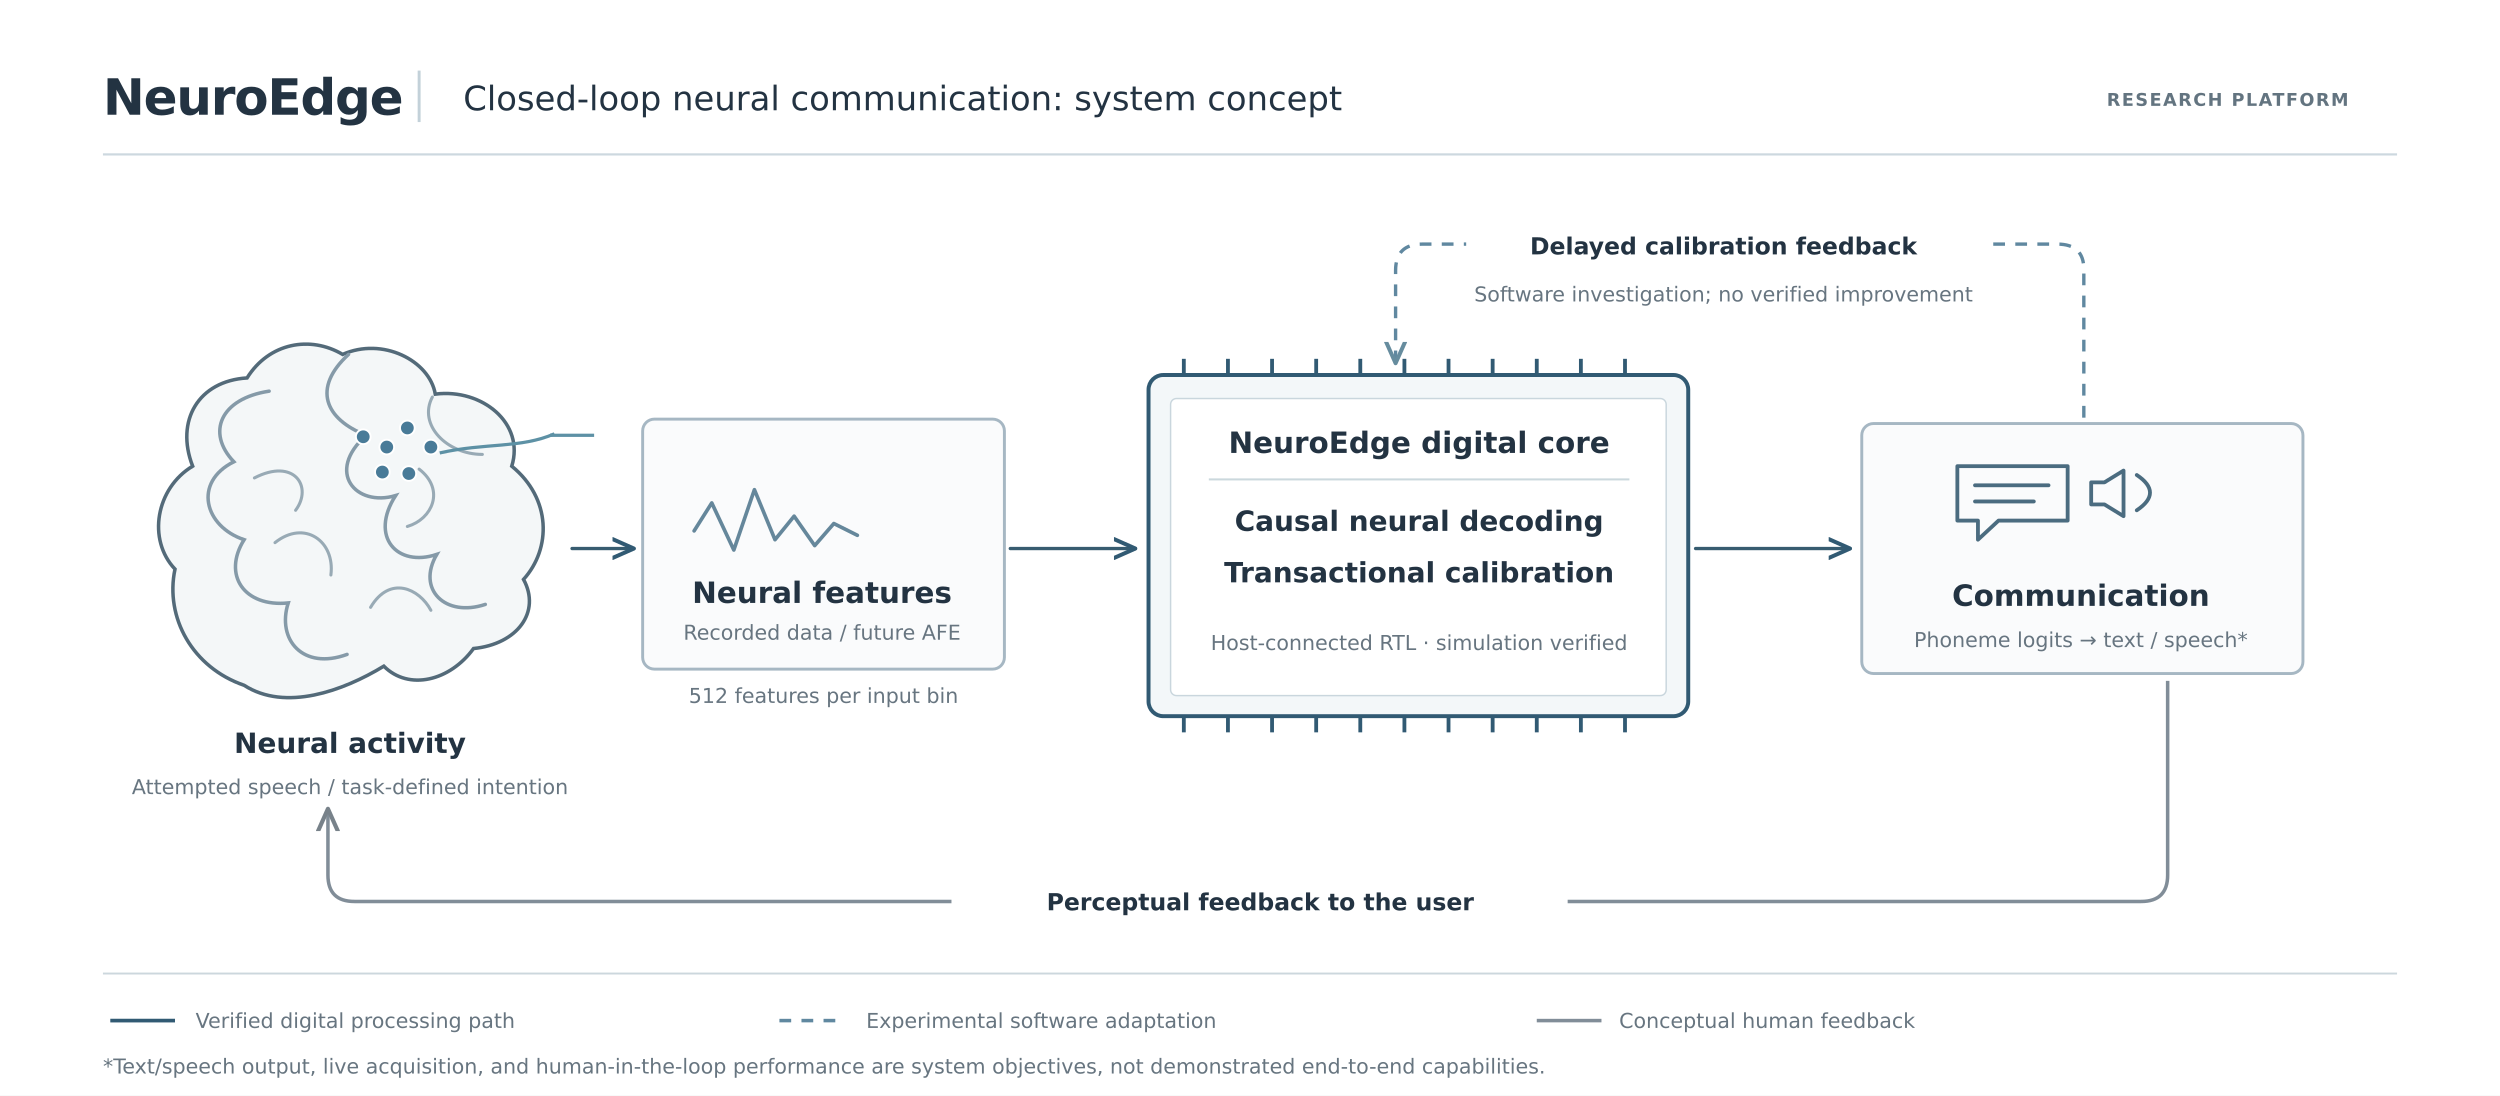
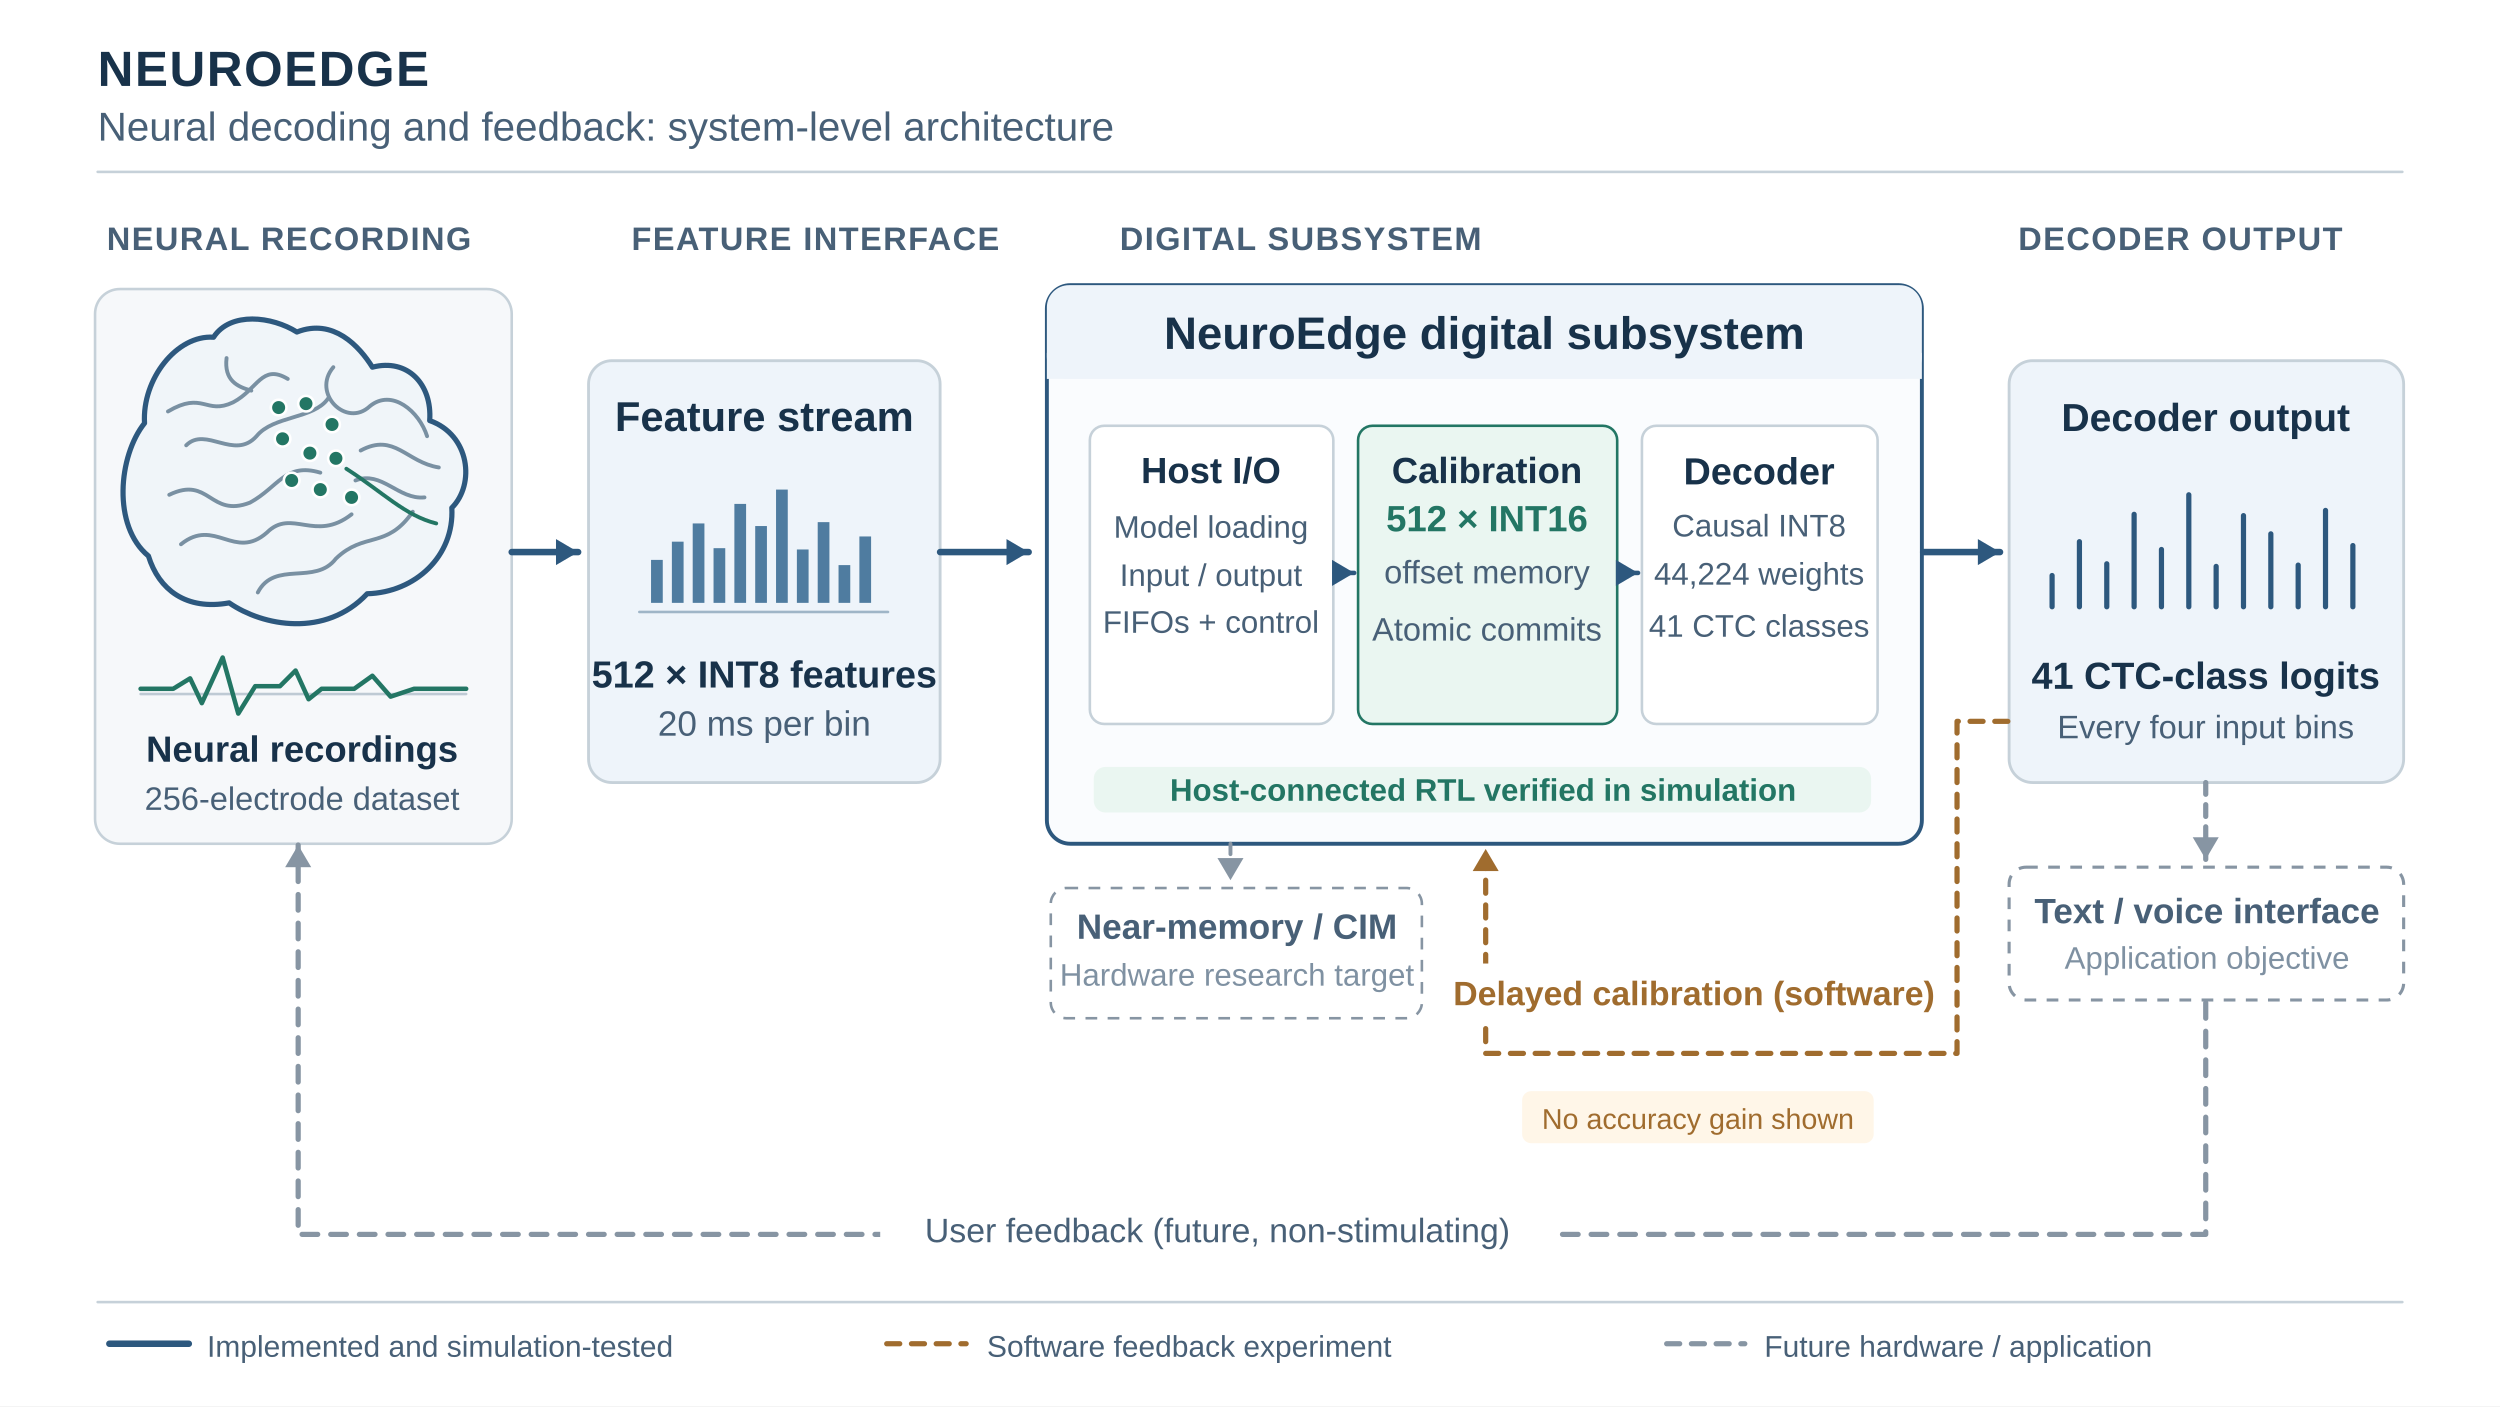
- <svg xmlns="http://www.w3.org/2000/svg" width="1700" height="745" viewBox="0 0 1700 745" role="img" aria-labelledby="title desc">
-   <defs>
-     <marker id="arr" viewBox="0 0 10 10" refX="9" refY="5" markerWidth="7" markerHeight="7" orient="auto-start-reverse">
-       <path d="M0 1 L9 5 L0 9" fill="none" stroke="#315a73" stroke-width="1.7" stroke-linecap="round" stroke-linejoin="round" />
-     </marker>
-     <marker id="arrf" viewBox="0 0 10 10" refX="9" refY="5" markerWidth="7" markerHeight="7" orient="auto-start-reverse">
-       <path d="M0 1 L9 5 L0 9" fill="none" stroke="#668c9e" stroke-width="1.7" stroke-linecap="round" stroke-linejoin="round" />
-     </marker>
-     <marker id="arrg" viewBox="0 0 10 10" refX="9" refY="5" markerWidth="7" markerHeight="7" orient="auto-start-reverse">
-       <path d="M0 1 L9 5 L0 9" fill="none" stroke="#78828a" stroke-width="1.7" stroke-linecap="round" stroke-linejoin="round" />
-     </marker>
-     <style>
-   text {font-family: 'DejaVu Sans', 'Liberation Sans', Arial, sans-serif; fill:#233342;}
-   .head {font-size:34px;font-weight:700;letter-spacing:-0.8px;}
-   .subtitle {font-size:18px;fill:#5a6a74;}
-   .section {font-size:20px;font-weight:700;}
-   .section2 {font-size:19px;font-weight:650;}
-   .body {font-size:17px;fill:#425663;}
-   .small {font-size:14px;fill:#677580;}
-   .micro {font-size:12px;fill:#637480;letter-spacing:1px;font-weight:600;}
-   .loop {font-size:16px;font-weight:600;}
-   .stroke {fill:none;stroke:#375c70;stroke-width:2.3;stroke-linejoin:round;stroke-linecap:round;}
-  </style>
-   </defs>
-   <rect width="1700" height="745" fill="#ffffff" />
-   <text x="70" y="78" class="head">NeuroEdge</text>
-   <rect x="284" y="48" width="2" height="35" fill="#c3d1d9" />
-   <text x="315" y="75" font-size="23" fill="#344c5e">Closed-loop neural communication: system concept</text>
-   <text x="1597" y="72" class="micro" text-anchor="end">RESEARCH PLATFORM</text>
-   <line x1="70" y1="105" x2="1630" y2="105" stroke="#cdd8df" stroke-width="1.5" />
-   <g transform="translate(75,221)">
-     <path d="M91 245 C56 233 37 199 44 166 C25 146 31 111 56 96 C44 65 60 38 93 36 C108 12 136 7 158 20 C185 8 217 24 221 47 C253 43 282 67 273 96 C300 118 300 152 281 173 C293 195 277 217 247 220 C231 242 203 249 186 232 C158 249 119 263 91 245 Z" fill="#f4f7f8" stroke="#536a79" stroke-width="2.4" />
-     <path d="M108 45 C75 50 65 73 84 93 C56 107 64 137 91 146 C76 170 91 192 121 189 C113 214 131 235 161 224" fill="none" stroke="#859aa8" stroke-width="2.4" stroke-linecap="round" />
-     <path d="M162 20 C137 43 146 64 174 75 C146 100 167 124 194 116 C176 144 195 165 222 156 C208 180 228 199 255 190" fill="none" stroke="#859aa8" stroke-width="2.4" stroke-linecap="round" />
-     <path d="M219 49 C209 68 229 88 253 88 M98 104 C125 90 138 110 126 126 M112 148 C132 132 153 147 150 170 M177 192 C190 170 210 179 218 194 M210 98 C228 112 219 132 202 137" fill="none" stroke="#98aab5" stroke-width="2.1" stroke-linecap="round" />
-     <g fill="#497b98" stroke="#fff" stroke-width="1.3">
-       <circle cx="172" cy="76" r="5" />
-       <circle cx="188" cy="83" r="5" />
-       <circle cx="202" cy="70" r="5" />
-       <circle cx="218" cy="83" r="5" />
-       <circle cx="185" cy="100" r="5" />
-       <circle cx="203" cy="101" r="5" />
-     </g>
-     <path d="M224 87 C255 80 279 84 302 74" stroke="#5d91a5" stroke-width="2.2" fill="none" />
-     <path d="M299 75 h30" stroke="#5d91a5" stroke-width="2.2" fill="none" />
-   </g>
-   <text x="238" y="512" class="section2" text-anchor="middle">Neural activity</text>
-   <text x="238" y="540" class="small" text-anchor="middle">Attempted speech / task-defined intention</text>
-   <rect x="437" y="285" width="246" height="170" rx="8" fill="#fafbfc" stroke="#a6b7c3" stroke-width="2" />
-   <path d="M472 361 l12 -19 15 32 14 -41 14 34 13 -16 14 20 13 -15 16 8" fill="none" stroke="#65879b" stroke-width="2.5" stroke-linecap="round" stroke-linejoin="round" />
-   <text x="559" y="410" class="section" text-anchor="middle">Neural features</text>
-   <text x="559" y="435" class="small" text-anchor="middle">Recorded data / future AFE</text>
-   <text x="560" y="478" class="small" text-anchor="middle">512 features per input bin</text>
-   <g>
-     <rect x="781" y="255" width="367" height="232" rx="10" fill="#f3f7f9" stroke="#315a73" stroke-width="2.7" />
-     <g stroke="#315a73" stroke-width="2.6">
-       <path d="M805 244v11 M835 244v11 M865 244v11 M895 244v11 M925 244v11 M955 244v11 M985 244v11 M1015 244v11 M1045 244v11 M1075 244v11 M1105 244v11" />
-       <path d="M805 487v11 M835 487v11 M865 487v11 M895 487v11 M925 487v11 M955 487v11 M985 487v11 M1015 487v11 M1045 487v11 M1075 487v11 M1105 487v11" />
-     </g>
-     <rect x="796" y="271" width="337" height="202" rx="4" fill="#fff" stroke="#c9d6dd" />
-     <text x="965" y="308" class="section" text-anchor="middle">NeuroEdge digital core</text>
-     <line x1="822" y1="326" x2="1108" y2="326" stroke="#cbd8dd" stroke-width="1.4" />
-     <text x="965" y="361" class="section2" text-anchor="middle">Causal neural decoding</text>
-     <text x="965" y="396" class="section2" text-anchor="middle">Transactional calibration</text>
-     <text x="965" y="442" class="small" text-anchor="middle">Host-connected RTL · simulation verified</text>
-   </g>
-   <rect x="1266" y="288" width="300" height="170" rx="8" fill="#fafbfc" stroke="#a6b7c3" stroke-width="2" />
-   <g transform="translate(1331,317)" fill="none" stroke="#4b6c80" stroke-width="2.6" stroke-linecap="round" stroke-linejoin="round">
-     <path d="M0 0h75v37h-47l-14 13v-13H0z" />
-     <path d="M12 13h50 M12 24h40" />
-     <path d="M100 11l13 -8v31l-13 -8h-9v-15z M122 6q18 12 0 24" />
-   </g>
-   <text x="1415" y="412" class="section" text-anchor="middle">Communication</text>
-   <text x="1415" y="440" class="small" text-anchor="middle">Phoneme logits → text / speech*</text>
-   <path d="M389 373 H431" class="stroke" marker-end="url(#arr)" />
-   <path d="M687 373 H772" class="stroke" marker-end="url(#arr)" />
-   <path d="M1153 373 H1258" class="stroke" marker-end="url(#arr)" />
-   <path d="M1474 463 V595 Q1474 613 1456 613 H241 Q223 613 223 595 V550" fill="none" stroke="#818d98" stroke-width="2.4" marker-end="url(#arrg)" />
-   <rect x="647" y="593" width="419" height="40" fill="#fff" />
-   <text x="857" y="619" class="loop" text-anchor="middle" fill="#566c7a">Perceptual feedback to the user</text>
-   <path d="M1417 284 V183 Q1417 166 1399 166 H967 Q949 166 949 184 V247" fill="none" stroke="#6088a0" stroke-width="2.3" stroke-dasharray="8 7" marker-end="url(#arrf)" />
-   <rect x="997" y="147" width="353" height="40" fill="#fff" />
-   <text x="1172" y="173" class="loop" text-anchor="middle" fill="#426e88">Delayed calibration feedback</text>
-   <text x="1172" y="205" class="small" text-anchor="middle">Software investigation; no verified improvement</text>
-   <line x1="70" y1="662" x2="1630" y2="662" stroke="#ccd7dd" stroke-width="1.3" />
-   <g transform="translate(75,694)">
-     <path d="M0 0h44" stroke="#315a73" stroke-width="2.5" />
-     <text x="58" y="5" class="small">Verified digital processing path</text>
-     <path d="M455 0h44" stroke="#6088a0" stroke-width="2.4" stroke-dasharray="8 7" />
-     <text x="514" y="5" class="small">Experimental software adaptation</text>
-     <path d="M970 0h44" stroke="#818d98" stroke-width="2.4" />
-     <text x="1026" y="5" class="small">Conceptual human feedback</text>
-   </g>
-   <text x="70" y="730" class="small">*Text/speech output, live acquisition, and human-in-the-loop performance are system objectives, not demonstrated end-to-end capabilities.</text>
+ <svg xmlns="http://www.w3.org/2000/svg" baseProfile="full" height="1080" version="1.1" viewBox="0 0 1920 1080" width="1920">
+   <defs />
+   <rect fill="white" height="1080" width="1920" x="0" y="0" />
+   <text fill="#18324A" font-family="Arial, Helvetica, sans-serif" font-size="38" font-weight="700" letter-spacing="1.2px" text-anchor="start" x="75" y="66">NEUROEDGE</text>
+   <text fill="#486077" font-family="Arial, Helvetica, sans-serif" font-size="31" font-weight="400" text-anchor="start" x="75" y="108">Neural decoding and feedback: system-level architecture</text>
+   <line stroke="#C6D1D9" stroke-linecap="round" stroke-width="2" x1="75" x2="1845" y1="132" y2="132" />
+   <text fill="#486077" font-family="Arial, Helvetica, sans-serif" font-size="25" font-weight="700" letter-spacing="1.1px" text-anchor="start" x="82" y="192">NEURAL RECORDING</text>
+   <text fill="#486077" font-family="Arial, Helvetica, sans-serif" font-size="25" font-weight="700" letter-spacing="1.1px" text-anchor="start" x="485" y="192">FEATURE INTERFACE</text>
+   <text fill="#486077" font-family="Arial, Helvetica, sans-serif" font-size="25" font-weight="700" letter-spacing="1.1px" text-anchor="start" x="860" y="192">DIGITAL SUBSYSTEM</text>
+   <text fill="#486077" font-family="Arial, Helvetica, sans-serif" font-size="25" font-weight="700" letter-spacing="1.1px" text-anchor="start" x="1550" y="192">DECODER OUTPUT</text>
+   <rect fill="#F6F8FA" height="426" rx="19" ry="19" stroke="#C6D1D9" stroke-width="2" width="320" x="73" y="222" />
+   <path d="M 114 427 C 86 404 91 350 111 325 C 109 291 136 257 164 259 C 177 239 209 243 228 255 C 256 244 276 266 286 282 C 313 275 332 295 330 323 C 361 334 365 372 347 390 C 349 427 319 455 282 456 C 250 490 202 481 176 463 C 143 469 122 453 114 427 Z" fill="#F0F5F9" stroke="#2D587E" stroke-linecap="round" stroke-linejoin="round" stroke-width="4" />
+   <path d="M 129 316 C 156 300 158 319 179 309 C 198 299 201 279 221 291" fill="none" stroke="#7990A2" stroke-linecap="round" stroke-linejoin="round" stroke-width="3" />
+   <path d="M 143 342 C 158 327 180 354 197 335 C 210 319 241 322 252 306" fill="none" stroke="#7990A2" stroke-linecap="round" stroke-linejoin="round" stroke-width="3" />
+   <path d="M 130 380 C 161 365 161 398 192 386 C 214 374 219 355 246 363" fill="none" stroke="#7990A2" stroke-linecap="round" stroke-linejoin="round" stroke-width="3" />
+   <path d="M 139 418 C 165 397 180 431 205 409 C 224 390 242 417 270 395" fill="none" stroke="#7990A2" stroke-linecap="round" stroke-linejoin="round" stroke-width="3" />
+   <path d="M 198 455 C 211 430 242 450 258 429 C 280 408 297 422 317 393" fill="none" stroke="#7990A2" stroke-linecap="round" stroke-linejoin="round" stroke-width="3" />
+   <path d="M 256 282 C 239 302 266 329 284 312 C 301 298 322 316 328 335" fill="none" stroke="#7990A2" stroke-linecap="round" stroke-linejoin="round" stroke-width="3" />
+   <path d="M 277 346 C 303 332 312 355 337 359" fill="none" stroke="#7990A2" stroke-linecap="round" stroke-linejoin="round" stroke-width="3" />
+   <path d="M 273 369 C 293 361 306 384 326 382" fill="none" stroke="#7990A2" stroke-linecap="round" stroke-linejoin="round" stroke-width="3" />
+   <path d="M 174 275 C 172 292 182 297 193 300" fill="none" stroke="#7990A2" stroke-linecap="round" stroke-linejoin="round" stroke-width="3" />
+   <circle cx="214" cy="313" fill="#237664" r="6" stroke="white" stroke-width="2" />
+   <circle cx="235" cy="310" fill="#237664" r="6" stroke="white" stroke-width="2" />
+   <circle cx="255" cy="326" fill="#237664" r="6" stroke="white" stroke-width="2" />
+   <circle cx="217" cy="337" fill="#237664" r="6" stroke="white" stroke-width="2" />
+   <circle cx="238" cy="348" fill="#237664" r="6" stroke="white" stroke-width="2" />
+   <circle cx="258" cy="352" fill="#237664" r="6" stroke="white" stroke-width="2" />
+   <circle cx="224" cy="369" fill="#237664" r="6" stroke="white" stroke-width="2" />
+   <circle cx="246" cy="376" fill="#237664" r="6" stroke="white" stroke-width="2" />
+   <circle cx="270" cy="382" fill="#237664" r="6" stroke="white" stroke-width="2" />
+   <path d="M 266 360 C 294 378 311 396 335 402" fill="none" stroke="#237664" stroke-linecap="round" stroke-linejoin="round" stroke-width="3" />
+   <line stroke="#BECAD4" stroke-linecap="round" stroke-width="2" x1="108" x2="358" y1="533" y2="533" />
+   <path d="M 108 529 L 133 529 L 146 521 L 155 540 L 171 505 L 183 548 L 196 527 L 215 527 L 227 515 L 237 537 L 247 529 L 272 529 L 286 519 L 300 535 L 318 529 L 358 529" fill="none" stroke="#237664" stroke-linecap="round" stroke-linejoin="round" stroke-width="3.5" />
+   <text fill="#18324A" font-family="Arial, Helvetica, sans-serif" font-size="28" font-weight="700" text-anchor="middle" x="232" y="585">Neural recordings</text>
+   <text fill="#486077" font-family="Arial, Helvetica, sans-serif" font-size="25" font-weight="400" text-anchor="middle" x="232" y="622">256-electrode dataset</text>
+   <rect fill="#EEF4FA" height="324" rx="18" ry="18" stroke="#C6D1D9" stroke-width="2.2" width="270" x="452" y="277" />
+   <text fill="#18324A" font-family="Arial, Helvetica, sans-serif" font-size="32" font-weight="700" text-anchor="middle" x="587" y="331">Feature stream</text>
+   <rect fill="#4F7CA0" height="33" width="9" x="500" y="430" />
+   <rect fill="#4F7CA0" height="47" width="9" x="516" y="416" />
+   <rect fill="#4F7CA0" height="61" width="9" x="532" y="402" />
+   <rect fill="#4F7CA0" height="42" width="9" x="548" y="421" />
+   <rect fill="#4F7CA0" height="76" width="9" x="564" y="387" />
+   <rect fill="#4F7CA0" height="59" width="9" x="580" y="404" />
+   <rect fill="#4F7CA0" height="87" width="9" x="596" y="376" />
+   <rect fill="#4F7CA0" height="41" width="9" x="612" y="422" />
+   <rect fill="#4F7CA0" height="62" width="9" x="628" y="401" />
+   <rect fill="#4F7CA0" height="29" width="9" x="644" y="434" />
+   <rect fill="#4F7CA0" height="51" width="9" x="660" y="412" />
+   <line stroke="#9FB5C7" stroke-linecap="round" stroke-width="2" x1="491" x2="682" y1="470" y2="470" />
+   <text fill="#18324A" font-family="Arial, Helvetica, sans-serif" font-size="29" font-weight="700" text-anchor="middle" x="587" y="528">512 × INT8 features</text>
+   <text fill="#486077" font-family="Arial, Helvetica, sans-serif" font-size="27" font-weight="400" text-anchor="middle" x="587" y="565">20 ms per bin</text>
+   <path d="M 393 424 H 444" fill="none" stroke="#2D587E" stroke-linecap="round" stroke-linejoin="round" stroke-width="5" />
+   <polygon fill="#2D587E" points="444,424 427,414 427,434" stroke="none" />
+   <path d="M 722 424 H 790" fill="none" stroke="#2D587E" stroke-linecap="round" stroke-linejoin="round" stroke-width="5" />
+   <polygon fill="#2D587E" points="790,424 773,414 773,434" stroke="none" />
+   <rect fill="#FAFCFE" height="429" rx="18" ry="18" stroke="#2D587E" stroke-width="3" width="672" x="804" y="219" />
+   <rect fill="#EEF4FA" height="72" rx="17" ry="17" stroke="none" stroke-width="0" width="672" x="804" y="219" />
+   <rect fill="#EEF4FA" height="20" width="672" x="804" y="271" />
+   <text fill="#18324A" font-family="Arial, Helvetica, sans-serif" font-size="35" font-weight="700" text-anchor="middle" x="1140" y="268">NeuroEdge digital subsystem</text>
+   <rect fill="white" height="229" rx="11" ry="11" stroke="#C6D1D9" stroke-width="2" width="187" x="837" y="327" />
+   <rect fill="#EAF6F1" height="229" rx="11" ry="11" stroke="#237664" stroke-width="2" width="199" x="1043" y="327" />
+   <rect fill="white" height="229" rx="11" ry="11" stroke="#C6D1D9" stroke-width="2" width="181" x="1261" y="327" />
+   <text fill="#18324A" font-family="Arial, Helvetica, sans-serif" font-size="28" font-weight="700" text-anchor="middle" x="930" y="371">Host I/O</text>
+   <text fill="#486077" font-family="Arial, Helvetica, sans-serif" font-size="24" font-weight="400" text-anchor="middle" x="930" y="413">Model loading</text>
+   <text fill="#486077" font-family="Arial, Helvetica, sans-serif" font-size="24" font-weight="400" text-anchor="middle" x="930" y="450">Input / output</text>
+   <text fill="#486077" font-family="Arial, Helvetica, sans-serif" font-size="24" font-weight="400" text-anchor="middle" x="930" y="486">FIFOs + control</text>
+   <text fill="#18324A" font-family="Arial, Helvetica, sans-serif" font-size="28" font-weight="700" text-anchor="middle" x="1142" y="371">Calibration</text>
+   <text fill="#237664" font-family="Arial, Helvetica, sans-serif" font-size="28" font-weight="700" text-anchor="middle" x="1142" y="408">512 × INT16</text>
+   <text fill="#486077" font-family="Arial, Helvetica, sans-serif" font-size="25" font-weight="400" text-anchor="middle" x="1142" y="448">offset memory</text>
+   <text fill="#486077" font-family="Arial, Helvetica, sans-serif" font-size="25" font-weight="400" text-anchor="middle" x="1142" y="492">Atomic commits</text>
+   <text fill="#18324A" font-family="Arial, Helvetica, sans-serif" font-size="29" font-weight="700" text-anchor="middle" x="1351" y="372">Decoder</text>
+   <text fill="#486077" font-family="Arial, Helvetica, sans-serif" font-size="24" font-weight="400" text-anchor="middle" x="1351" y="412">Causal INT8</text>
+   <text fill="#486077" font-family="Arial, Helvetica, sans-serif" font-size="24" font-weight="400" text-anchor="middle" x="1351" y="449">44,224 weights</text>
+   <text fill="#486077" font-family="Arial, Helvetica, sans-serif" font-size="24" font-weight="400" text-anchor="middle" x="1351" y="489">41 CTC classes</text>
+   <path d="M 1025 440 H 1040" fill="none" stroke="#2D587E" stroke-linecap="round" stroke-linejoin="round" stroke-width="3.5" />
+   <polygon fill="#2D587E" points="1040,440 1023,430 1023,450" stroke="none" />
+   <path d="M 1243 440 H 1258" fill="none" stroke="#2D587E" stroke-linecap="round" stroke-linejoin="round" stroke-width="3.5" />
+   <polygon fill="#2D587E" points="1258,440 1241,430 1241,450" stroke="none" />
+   <rect fill="#EAF6F1" height="35" rx="9" ry="9" stroke="none" stroke-width="2" width="597" x="840" y="589" />
+   <text fill="#237664" font-family="Arial, Helvetica, sans-serif" font-size="24" font-weight="700" text-anchor="middle" x="1139" y="615">Host-connected RTL verified in simulation</text>
+   <rect fill="#EEF4FA" height="324" rx="18" ry="18" stroke="#C6D1D9" stroke-width="2.2" width="303" x="1543" y="277" />
+   <text fill="#18324A" font-family="Arial, Helvetica, sans-serif" font-size="30" font-weight="700" text-anchor="middle" x="1694" y="331">Decoder output</text>
+   <line stroke="#2D587E" stroke-linecap="round" stroke-width="4" x1="1576" x2="1576" y1="466" y2="442" />
+   <line stroke="#2D587E" stroke-linecap="round" stroke-width="4" x1="1597" x2="1597" y1="466" y2="416" />
+   <line stroke="#2D587E" stroke-linecap="round" stroke-width="4" x1="1618" x2="1618" y1="466" y2="433" />
+   <line stroke="#2D587E" stroke-linecap="round" stroke-width="4" x1="1639" x2="1639" y1="466" y2="395" />
+   <line stroke="#2D587E" stroke-linecap="round" stroke-width="4" x1="1660" x2="1660" y1="466" y2="422" />
+   <line stroke="#2D587E" stroke-linecap="round" stroke-width="4" x1="1681" x2="1681" y1="466" y2="380" />
+   <line stroke="#2D587E" stroke-linecap="round" stroke-width="4" x1="1702" x2="1702" y1="466" y2="435" />
+   <line stroke="#2D587E" stroke-linecap="round" stroke-width="4" x1="1723" x2="1723" y1="466" y2="396" />
+   <line stroke="#2D587E" stroke-linecap="round" stroke-width="4" x1="1744" x2="1744" y1="466" y2="410" />
+   <line stroke="#2D587E" stroke-linecap="round" stroke-width="4" x1="1765" x2="1765" y1="466" y2="434" />
+   <line stroke="#2D587E" stroke-linecap="round" stroke-width="4" x1="1786" x2="1786" y1="466" y2="392" />
+   <line stroke="#2D587E" stroke-linecap="round" stroke-width="4" x1="1807" x2="1807" y1="466" y2="419" />
+   <text fill="#18324A" font-family="Arial, Helvetica, sans-serif" font-size="29" font-weight="700" text-anchor="middle" x="1694" y="529">41 CTC-class logits</text>
+   <text fill="#486077" font-family="Arial, Helvetica, sans-serif" font-size="25" font-weight="400" text-anchor="middle" x="1694" y="567">Every four input bins</text>
+   <path d="M 1477 424 H 1536" fill="none" stroke="#2D587E" stroke-linecap="round" stroke-linejoin="round" stroke-width="5" />
+   <polygon fill="#2D587E" points="1536,424 1519,414 1519,434" stroke="none" />
+   <rect fill="white" height="100" rx="12" ry="12" stroke="#8795A3" stroke-dasharray="9,8" stroke-width="2" width="285" x="807" y="682" />
+   <text fill="#486077" font-family="Arial, Helvetica, sans-serif" font-size="27" font-weight="700" text-anchor="middle" x="950" y="721">Near-memory / CIM</text>
+   <text fill="#7F91A2" font-family="Arial, Helvetica, sans-serif" font-size="24" font-weight="400" text-anchor="middle" x="950" y="757">Hardware research target</text>
+   <path d="M 945 648 V 676" fill="none" stroke="#8795A3" stroke-dasharray="8,7" stroke-linecap="round" stroke-linejoin="round" stroke-width="3" />
+   <polygon fill="#8795A3" points="945,676 935,659 955,659" stroke="none" />
+   <rect fill="white" height="102" rx="13" ry="13" stroke="#8795A3" stroke-dasharray="9,8" stroke-width="2.4" width="303" x="1543" y="666" />
+   <text fill="#486077" font-family="Arial, Helvetica, sans-serif" font-size="27" font-weight="700" text-anchor="middle" x="1695" y="709">Text / voice interface</text>
+   <text fill="#7F91A2" font-family="Arial, Helvetica, sans-serif" font-size="24" font-weight="400" text-anchor="middle" x="1695" y="744">Application objective</text>
+   <path d="M 1694 601 V 660" fill="none" stroke="#8795A3" stroke-dasharray="9,8" stroke-linecap="round" stroke-linejoin="round" stroke-width="4" />
+   <polygon fill="#8795A3" points="1694,660 1684,643 1704,643" stroke="none" />
+   <path d="M 1542 554 H 1503 V 809 H 1141 V 652" fill="none" stroke="#A06C2E" stroke-dasharray="10,9" stroke-linecap="round" stroke-linejoin="round" stroke-width="4" />
+   <polygon fill="#A06C2E" points="1141,652 1131,669 1151,669" stroke="none" />
+   <rect fill="white" height="46" rx="5" ry="5" stroke="none" stroke-width="2" width="393" x="1104" y="740" />
+   <text fill="#A06C2E" font-family="Arial, Helvetica, sans-serif" font-size="26" font-weight="700" text-anchor="middle" x="1301" y="772">Delayed calibration (software)</text>
+   <rect fill="#FFF6E8" height="40" rx="7" ry="7" stroke="none" stroke-width="2" width="270" x="1169" y="838" />
+   <text fill="#A06C2E" font-family="Arial, Helvetica, sans-serif" font-size="22" font-weight="400" text-anchor="middle" x="1304" y="867">No accuracy gain shown</text>
+   <path d="M 1694 770 V 948 H 229 V 649" fill="none" stroke="#8795A3" stroke-dasharray="12,10" stroke-linecap="round" stroke-linejoin="round" stroke-width="4" />
+   <polygon fill="#8795A3" points="229,649 219,666 239,666" stroke="none" />
+   <rect fill="white" height="50" rx="3" ry="3" stroke="none" stroke-width="2" width="520" x="676" y="922" />
+   <text fill="#486077" font-family="Arial, Helvetica, sans-serif" font-size="26" font-weight="400" text-anchor="middle" x="935" y="954">User feedback (future, non-stimulating)</text>
+   <line stroke="#C6D1D9" stroke-linecap="round" stroke-width="2" x1="75" x2="1845" y1="1000" y2="1000" />
+   <line stroke="#2D587E" stroke-linecap="round" stroke-width="5" x1="84" x2="145" y1="1032" y2="1032" />
+   <text fill="#486077" font-family="Arial, Helvetica, sans-serif" font-size="23" font-weight="400" text-anchor="start" x="159" y="1042">Implemented and simulation-tested</text>
+   <line stroke="#A06C2E" stroke-dasharray="10,9" stroke-linecap="round" stroke-width="4" x1="681" x2="742" y1="1032" y2="1032" />
+   <text fill="#486077" font-family="Arial, Helvetica, sans-serif" font-size="23" font-weight="400" text-anchor="start" x="758" y="1042">Software feedback experiment</text>
+   <line stroke="#8795A3" stroke-dasharray="10,9" stroke-linecap="round" stroke-width="4" x1="1280" x2="1340" y1="1032" y2="1032" />
+   <text fill="#486077" font-family="Arial, Helvetica, sans-serif" font-size="23" font-weight="400" text-anchor="start" x="1355" y="1042">Future hardware / application</text>
</svg>
